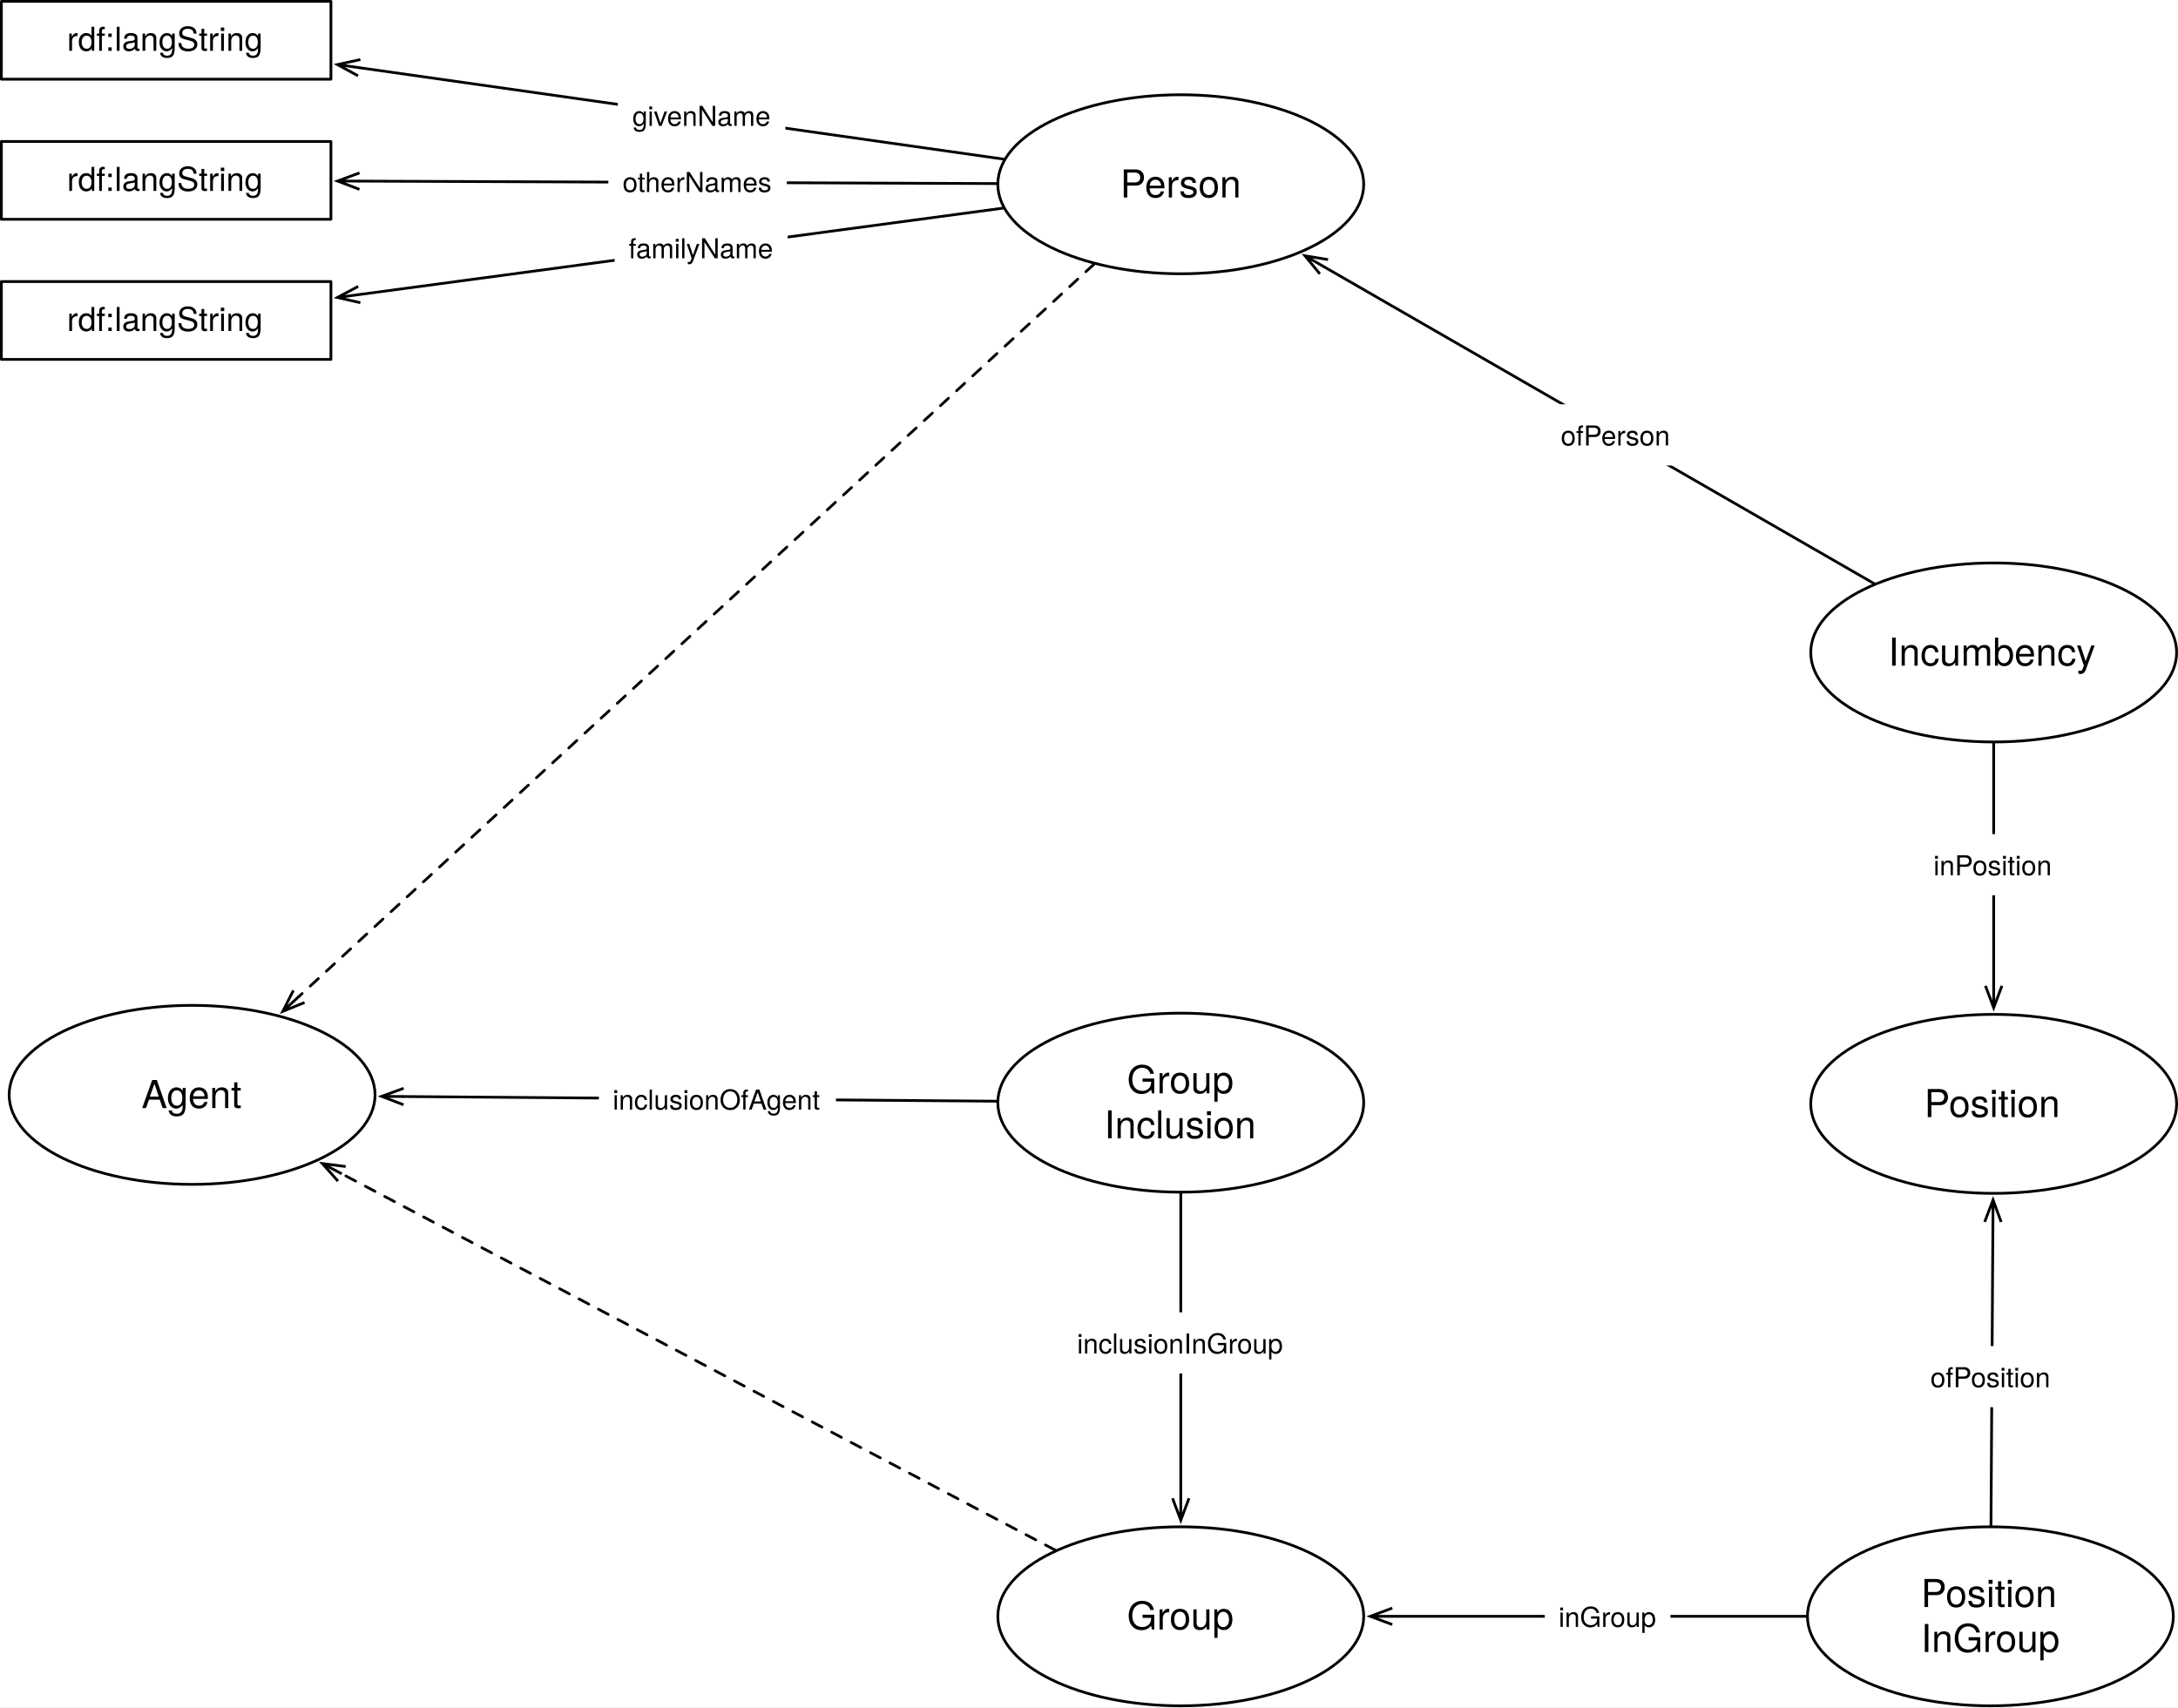
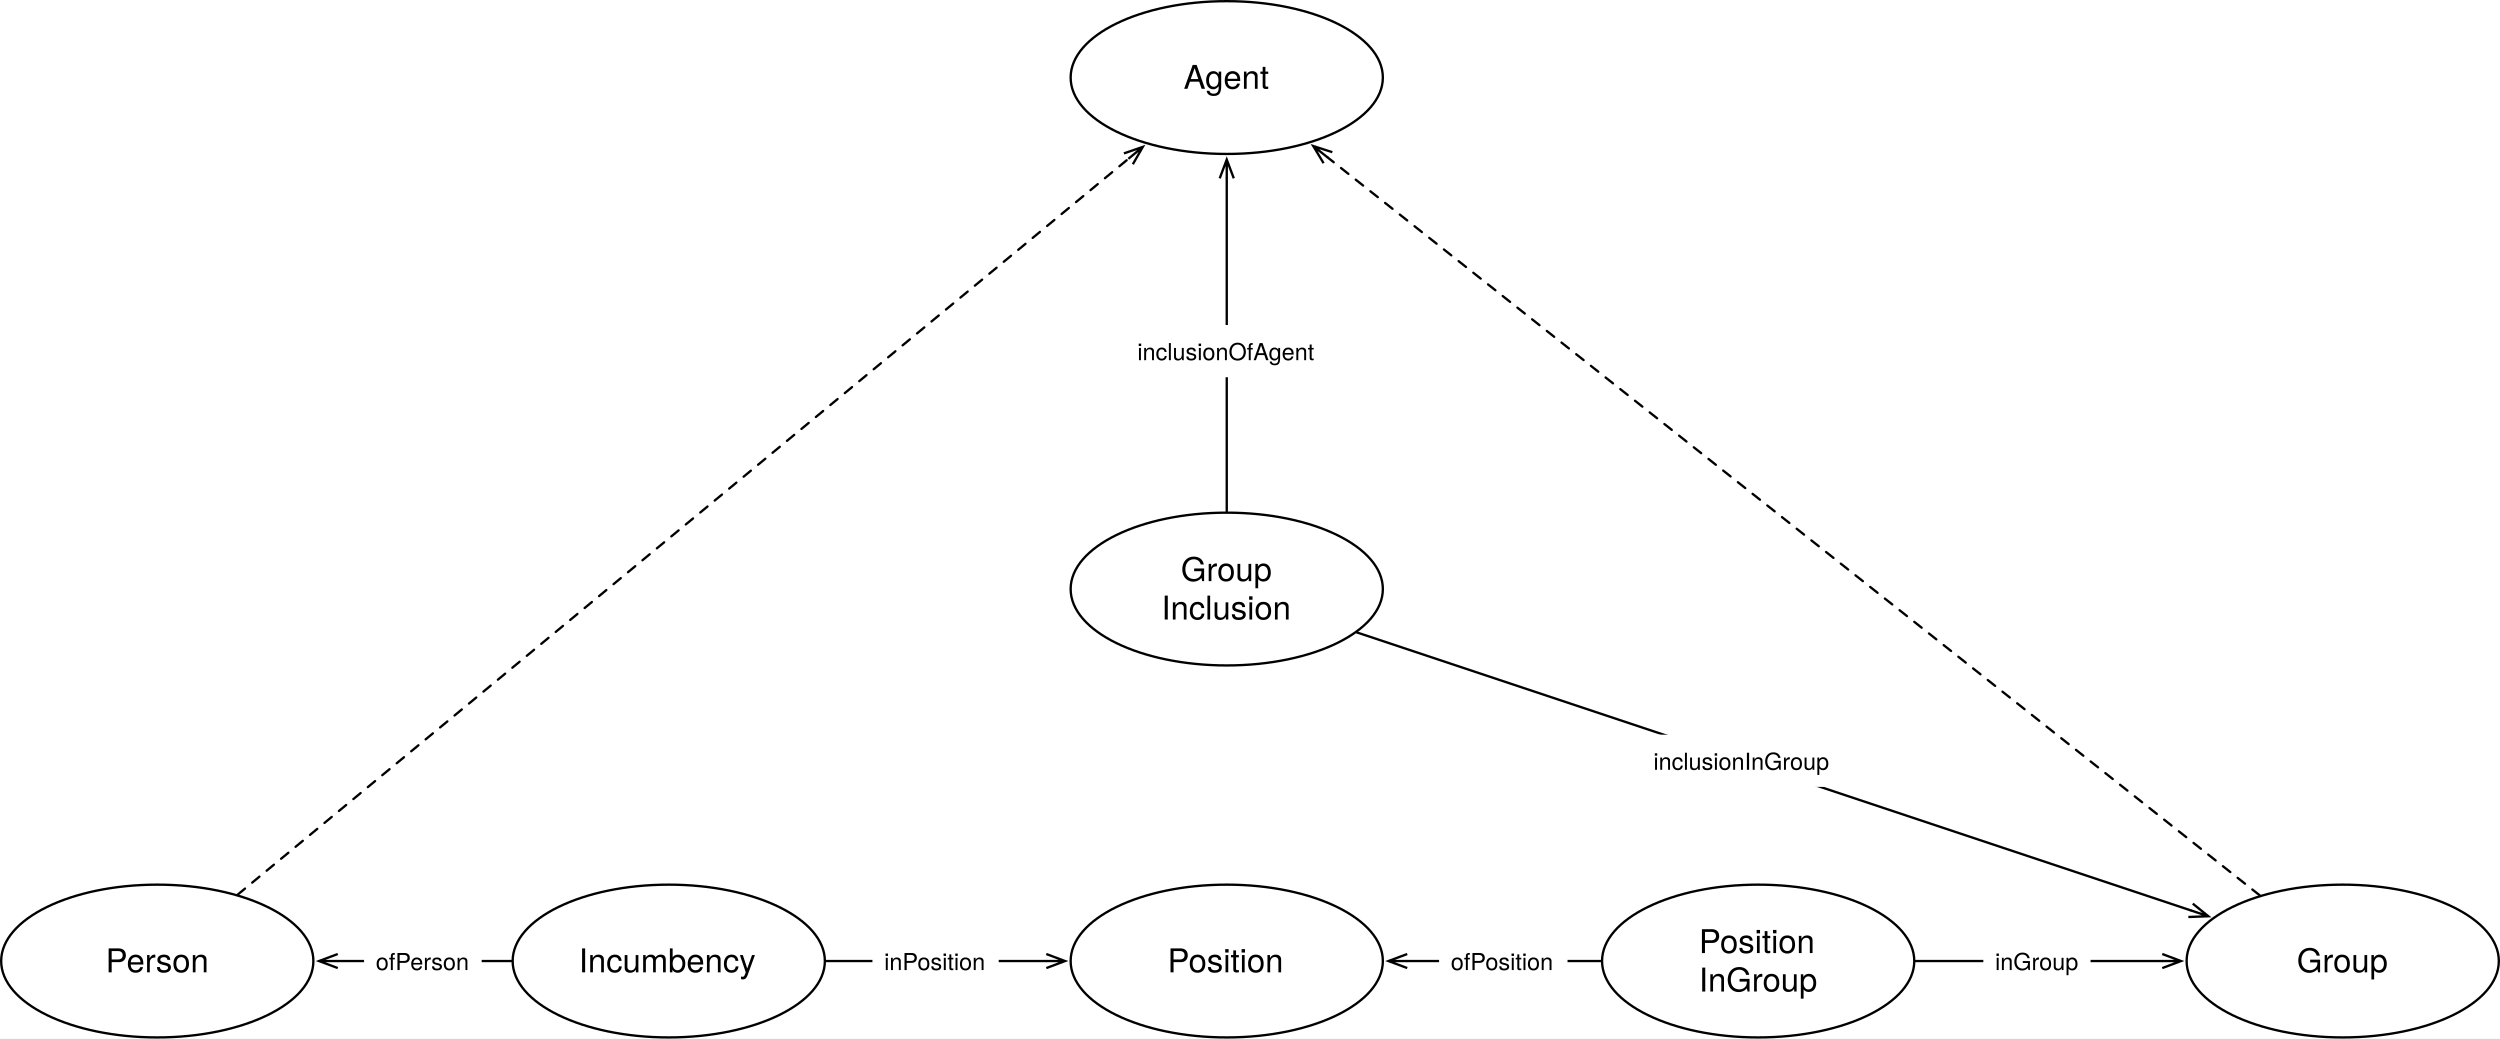
- <svg xmlns="http://www.w3.org/2000/svg" version="1.1" viewBox="268.791 110.051 793.066 621.787" width="793.066" height="621.787">
+ <svg xmlns="http://www.w3.org/2000/svg" version="1.1" viewBox="10.839 161.075 1066.827 443.205" width="1066.827" height="443.205">
  <defs>
    <marker orient="auto" overflow="visible" markerUnits="strokeWidth" id="StickArrow_Marker" stroke-linejoin="miter" stroke-miterlimit="10" viewBox="-1 -4 10 8" markerWidth="10" markerHeight="8" color="black">
      <g>
        <path d="M 8 0 L 0 0 M 0 -3 L 8 0 L 0 3" fill="none" stroke="currentColor" stroke-width="1" />
      </g>
    </marker>
  </defs>
  <g id="Canvas_1" fill="none" fill-opacity="1" stroke="none" stroke-opacity="1" stroke-dasharray="none">
-     <rect fill="white" x="268.791" y="110.051" width="793.066" height="621.787" />
+     <rect fill="white" x="10.839" y="161.075" width="1066.827" height="443.205" />
    <g id="Canvas_1_Layer_1">
      <g id="Graphic_28">
-         <ellipse cx="698.74" cy="177.165" rx="66.614" ry="32.598" fill="white" />
-         <ellipse cx="698.74" cy="177.165" rx="66.614" ry="32.598" stroke="black" stroke-linecap="round" stroke-linejoin="round" stroke-width="1" />
-         <text transform="translate(650.4488 168.9693)" fill="black">
+         <ellipse cx="77.953" cy="571.181" rx="66.614" ry="32.598" fill="white" />
+         <ellipse cx="77.953" cy="571.181" rx="66.614" ry="32.598" stroke="black" stroke-linecap="round" stroke-linejoin="round" stroke-width="1" />
+         <text transform="translate(29.66142 562.9851)" fill="black">
          <tspan font-family="Helvetica Neue" font-size="14" fill="black" x="26.255" y="13" xml:space="preserve">Person</tspan>
        </text>
      </g>
      <g id="Graphic_29">
-         <ellipse cx="698.74" cy="698.74" rx="66.614" ry="32.598" fill="white" />
-         <ellipse cx="698.74" cy="698.74" rx="66.614" ry="32.598" stroke="black" stroke-linecap="round" stroke-linejoin="round" stroke-width="1" />
-         <text transform="translate(650.4488 690.5441)" fill="black">
+         <ellipse cx="1010.551" cy="571.181" rx="66.614" ry="32.598" fill="white" />
+         <ellipse cx="1010.551" cy="571.181" rx="66.614" ry="32.598" stroke="black" stroke-linecap="round" stroke-linejoin="round" stroke-width="1" />
+         <text transform="translate(962.2598 562.9851)" fill="black">
          <tspan font-family="Helvetica Neue" font-size="14" fill="black" x="28.712" y="13" xml:space="preserve">Group</tspan>
        </text>
      </g>
      <g id="Graphic_30">
-         <ellipse cx="698.74" cy="511.654" rx="66.614" ry="32.598" fill="white" />
-         <ellipse cx="698.74" cy="511.654" rx="66.614" ry="32.598" stroke="black" stroke-linecap="round" stroke-linejoin="round" stroke-width="1" />
-         <text transform="translate(650.4488 495.2615)" fill="black">
+         <ellipse cx="534.331" cy="412.441" rx="66.614" ry="32.598" fill="white" />
+         <ellipse cx="534.331" cy="412.441" rx="66.614" ry="32.598" stroke="black" stroke-linecap="round" stroke-linejoin="round" stroke-width="1" />
+         <text transform="translate(486.0394 396.0489)" fill="black">
          <tspan font-family="Helvetica Neue" font-size="14" fill="black" x="28.712" y="13" xml:space="preserve">Group</tspan>
          <tspan font-family="Helvetica Neue" font-size="14" fill="black" x="20.417" y="29.392" xml:space="preserve">Inclusion</tspan>
        </text>
      </g>
      <g id="Graphic_31">
-         <ellipse cx="994.743" cy="347.688" rx="66.614" ry="32.598" fill="white" />
-         <ellipse cx="994.743" cy="347.688" rx="66.614" ry="32.598" stroke="black" stroke-linecap="round" stroke-linejoin="round" stroke-width="1" />
-         <text transform="translate(946.4521 339.492)" fill="black">
+         <ellipse cx="296.22" cy="571.181" rx="66.614" ry="32.598" fill="white" />
+         <ellipse cx="296.22" cy="571.181" rx="66.614" ry="32.598" stroke="black" stroke-linecap="round" stroke-linejoin="round" stroke-width="1" />
+         <text transform="translate(247.9291 562.9851)" fill="black">
          <tspan font-family="Helvetica Neue" font-size="14" fill="black" x="9.903" y="13" xml:space="preserve">Incumbency</tspan>
        </text>
      </g>
      <g id="Graphic_32">
-         <ellipse cx="994.743" cy="512.097" rx="66.614" ry="32.598" fill="white" />
-         <ellipse cx="994.743" cy="512.097" rx="66.614" ry="32.598" stroke="black" stroke-linecap="round" stroke-linejoin="round" stroke-width="1" />
-         <text transform="translate(946.4521 503.9014)" fill="black">
+         <ellipse cx="534.331" cy="571.181" rx="66.614" ry="32.598" fill="white" />
+         <ellipse cx="534.331" cy="571.181" rx="66.614" ry="32.598" stroke="black" stroke-linecap="round" stroke-linejoin="round" stroke-width="1" />
+         <text transform="translate(486.0394 562.9851)" fill="black">
          <tspan font-family="Helvetica Neue" font-size="14" fill="black" x="23.014" y="13" xml:space="preserve">Position</tspan>
        </text>
      </g>
      <g id="Graphic_49">
-         <ellipse cx="338.74" cy="508.819" rx="66.614" ry="32.598" fill="white" />
-         <ellipse cx="338.74" cy="508.819" rx="66.614" ry="32.598" stroke="black" stroke-linecap="round" stroke-linejoin="round" stroke-width="1" />
-         <text transform="translate(290.4488 500.6229)" fill="black">
+         <ellipse cx="534.331" cy="194.173" rx="66.614" ry="32.598" fill="white" />
+         <ellipse cx="534.331" cy="194.173" rx="66.614" ry="32.598" stroke="black" stroke-linecap="round" stroke-linejoin="round" stroke-width="1" />
+         <text transform="translate(486.0394 185.9772)" fill="black">
          <tspan font-family="Helvetica Neue" font-size="14" fill="black" x="29.881" y="13" xml:space="preserve">Agent</tspan>
        </text>
      </g>
      <g id="Line_50">
-         <line x1="667.115" y1="206.301" x2="377.647" y2="472.976" marker-end="url(#StickArrow_Marker)" stroke="black" stroke-linecap="round" stroke-linejoin="round" stroke-dasharray="4.0,4.0" stroke-width="1" />
+         <line x1="112.298" y1="542.809" x2="492.353" y2="228.85" marker-end="url(#StickArrow_Marker)" stroke="black" stroke-linecap="round" stroke-linejoin="round" stroke-dasharray="4.0,4.0" stroke-width="1" />
      </g>
      <g id="Line_52">
-         <line x1="652.995" y1="674.607" x2="393.241" y2="537.571" marker-end="url(#StickArrow_Marker)" stroke="black" stroke-linecap="round" stroke-linejoin="round" stroke-dasharray="4.0,4.0" stroke-width="1" />
+         <line x1="975.126" y1="543.136" x2="577.518" y2="228.363" marker-end="url(#StickArrow_Marker)" stroke="black" stroke-linecap="round" stroke-linejoin="round" stroke-dasharray="4.0,4.0" stroke-width="1" />
      </g>
      <g id="Line_55">
-         <line x1="631.635" y1="511.125" x2="415.745" y2="509.425" marker-end="url(#StickArrow_Marker)" stroke="black" stroke-linecap="round" stroke-linejoin="round" stroke-width="1" />
+         <line x1="534.331" y1="379.342" x2="534.331" y2="237.172" marker-end="url(#StickArrow_Marker)" stroke="black" stroke-linecap="round" stroke-linejoin="round" stroke-width="1" />
      </g>
      <g id="Graphic_56">
-         <rect x="486.876" y="499.185" width="86.31" height="22.28" fill="white" />
-         <text transform="translate(491.8757 504.1851)" fill="black">
+         <rect x="491.176" y="299.771" width="86.31" height="22.28" fill="white" />
+         <text transform="translate(496.1757 304.7714)" fill="black">
          <tspan font-family="Helvetica Neue" font-size="10" fill="black" x="6536993e-19" y="10" xml:space="preserve">inclusionOfAgent</tspan>
        </text>
      </g>
      <g id="Line_57">
-         <line x1="951.181" y1="322.592" x2="750.881" y2="207.203" marker-end="url(#StickArrow_Marker)" stroke="black" stroke-linecap="round" stroke-linejoin="round" stroke-width="1" />
+         <line x1="229.106" y1="571.181" x2="154.967" y2="571.181" marker-end="url(#StickArrow_Marker)" stroke="black" stroke-linecap="round" stroke-linejoin="round" stroke-width="1" />
      </g>
      <g id="Graphic_58">
-         <rect x="832.097" y="257.304" width="50.18" height="22.28" fill="white" />
-         <text transform="translate(837.0967 262.3038)" fill="black">
+         <rect x="166.199" y="560.041" width="50.18" height="22.28" fill="white" />
+         <text transform="translate(171.199 565.0411)" fill="black">
          <tspan font-family="Helvetica Neue" font-size="10" fill="black" x="14566126e-20" y="10" xml:space="preserve">ofPerson</tspan>
        </text>
      </g>
      <g id="Line_59">
-         <line x1="994.743" y1="380.786" x2="994.743" y2="469.099" marker-end="url(#StickArrow_Marker)" stroke="black" stroke-linecap="round" stroke-linejoin="round" stroke-width="1" />
+         <line x1="363.335" y1="571.181" x2="457.317" y2="571.181" marker-end="url(#StickArrow_Marker)" stroke="black" stroke-linecap="round" stroke-linejoin="round" stroke-width="1" />
      </g>
      <g id="Graphic_60">
-         <rect x="967.798" y="413.842" width="53.89" height="22.28" fill="white" />
-         <text transform="translate(972.7984 418.8416)" fill="black">
+         <rect x="383.136" y="560.041" width="53.89" height="22.28" fill="white" />
+         <text transform="translate(388.136 565.0411)" fill="black">
          <tspan font-family="Helvetica Neue" font-size="10" fill="black" x="0" y="10" xml:space="preserve">inPosition</tspan>
        </text>
      </g>
      <g id="Line_61">
-         <line x1="698.74" y1="544.752" x2="698.74" y2="655.742" marker-end="url(#StickArrow_Marker)" stroke="black" stroke-linecap="round" stroke-linejoin="round" stroke-width="1" />
+         <line x1="589.87" y1="430.954" x2="945.62" y2="549.537" marker-end="url(#StickArrow_Marker)" stroke="black" stroke-linecap="round" stroke-linejoin="round" stroke-width="1" />
      </g>
      <g id="Graphic_62">
-         <rect x="655.955" y="588.012" width="85.57" height="22.28" fill="white" />
-         <text transform="translate(660.9552 593.0118)" fill="black">
+         <rect x="711.397" y="474.585" width="85.57" height="22.28" fill="white" />
+         <text transform="translate(716.3971 479.5847)" fill="black">
          <tspan font-family="Helvetica Neue" font-size="10" fill="black" x="0" y="10" xml:space="preserve">inclusionInGroup</tspan>
        </text>
      </g>
-       <g id="Line_84">
-         <line x1="634.256" y1="168.012" x2="399.588" y2="134.703" marker-end="url(#StickArrow_Marker)" stroke="black" stroke-linecap="round" stroke-linejoin="round" stroke-width="1" />
-       </g>
-       <g id="Graphic_85">
-         <rect x="493.746" y="140.897" width="61" height="23" fill="white" />
-         <text transform="translate(499.0559 145.897)" fill="black">
-           <tspan font-family="Helvetica Neue" font-size="10" fill="black" x="50803806e-20" y="10" xml:space="preserve">givenName</tspan>
-         </text>
-       </g>
-       <g id="Graphic_86">
-         <rect x="269.291" y="110.551" width="120" height="28.346" fill="white" />
-         <rect x="269.291" y="110.551" width="120" height="28.346" stroke="black" stroke-linecap="round" stroke-linejoin="round" stroke-width="1" />
-         <text transform="translate(274.2913 117.5564)" fill="black">
-           <tspan font-family="Helvetica Neue" font-size="12" fill="black" x="18.886" y="11" xml:space="preserve">rdf:langString</tspan>
-         </text>
-       </g>
-       <g id="Line_89">
-         <line x1="631.628" y1="176.908" x2="399.691" y2="176.018" marker-end="url(#StickArrow_Marker)" stroke="black" stroke-linecap="round" stroke-linejoin="round" stroke-width="1" />
-       </g>
-       <g id="Graphic_90">
-         <rect x="490.303" y="164.99" width="65" height="23" fill="white" />
-         <text transform="translate(495.4827 169.9904)" fill="black">
-           <tspan font-family="Helvetica Neue" font-size="10" fill="black" x="0" y="10" xml:space="preserve">otherNames</tspan>
-         </text>
-       </g>
-       <g id="Graphic_91">
-         <rect x="269.291" y="161.575" width="120" height="28.346" fill="white" />
-         <rect x="269.291" y="161.575" width="120" height="28.346" stroke="black" stroke-linecap="round" stroke-linejoin="round" stroke-width="1" />
-         <text transform="translate(274.2913 168.58)" fill="black">
-           <tspan font-family="Helvetica Neue" font-size="12" fill="black" x="18.886" y="11" xml:space="preserve">rdf:langString</tspan>
-         </text>
-       </g>
-       <g id="Line_92">
-         <line x1="633.994" y1="185.859" x2="399.599" y2="217.331" marker-end="url(#StickArrow_Marker)" stroke="black" stroke-linecap="round" stroke-linejoin="round" stroke-width="1" />
-       </g>
-       <g id="Graphic_93">
-         <rect x="492.602" y="189.114" width="63" height="23" fill="white" />
-         <text transform="translate(497.7068 194.1142)" fill="black">
-           <tspan font-family="Helvetica Neue" font-size="10" fill="black" x="4369838e-19" y="10" xml:space="preserve">familyName</tspan>
-         </text>
-       </g>
-       <g id="Graphic_94">
-         <rect x="269.291" y="212.598" width="120" height="28.346" fill="white" />
-         <rect x="269.291" y="212.598" width="120" height="28.346" stroke="black" stroke-linecap="round" stroke-linejoin="round" stroke-width="1" />
-         <text transform="translate(274.2913 219.6036)" fill="black">
-           <tspan font-family="Helvetica Neue" font-size="12" fill="black" x="18.886" y="11" xml:space="preserve">rdf:langString</tspan>
-         </text>
-       </g>
      <g id="Graphic_226">
-         <ellipse cx="993.543" cy="698.74" rx="66.614" ry="32.598" fill="white" />
-         <ellipse cx="993.543" cy="698.74" rx="66.614" ry="32.598" stroke="black" stroke-linecap="round" stroke-linejoin="round" stroke-width="1" />
-         <text transform="translate(945.252 682.3482)" fill="black">
+         <ellipse cx="761.102" cy="571.181" rx="66.614" ry="32.598" fill="white" />
+         <ellipse cx="761.102" cy="571.181" rx="66.614" ry="32.598" stroke="black" stroke-linecap="round" stroke-linejoin="round" stroke-width="1" />
+         <text transform="translate(712.811 554.7891)" fill="black">
          <tspan font-family="Helvetica Neue" font-size="14" fill="black" x="23.014" y="13" xml:space="preserve">Position</tspan>
          <tspan font-family="Helvetica Neue" font-size="14" fill="black" x="23.007" y="29.392" xml:space="preserve">InGroup</tspan>
        </text>
      </g>
      <g id="Line_228">
-         <line x1="926.429" y1="698.74" x2="775.754" y2="698.74" marker-end="url(#StickArrow_Marker)" stroke="black" stroke-linecap="round" stroke-linejoin="round" stroke-width="1" />
+         <line x1="828.217" y1="571.181" x2="933.537" y2="571.181" marker-end="url(#StickArrow_Marker)" stroke="black" stroke-linecap="round" stroke-linejoin="round" stroke-width="1" />
      </g>
      <g id="Graphic_227">
-         <rect x="831.296" y="687.6" width="45.75" height="22.28" fill="white" />
-         <text transform="translate(836.2962 692.6001)" fill="black">
+         <rect x="857.19" y="560.041" width="45.75" height="22.28" fill="white" />
+         <text transform="translate(862.1902 565.0411)" fill="black">
          <tspan font-family="Helvetica Neue" font-size="10" fill="black" x="0" y="10" xml:space="preserve">inGroup</tspan>
        </text>
      </g>
      <g id="Line_230">
-         <line x1="993.756" y1="665.642" x2="994.467" y2="555.096" marker-end="url(#StickArrow_Marker)" stroke="black" stroke-linecap="round" stroke-linejoin="round" stroke-width="1" />
+         <line x1="693.988" y1="571.181" x2="611.345" y2="571.181" marker-end="url(#StickArrow_Marker)" stroke="black" stroke-linecap="round" stroke-linejoin="round" stroke-width="1" />
      </g>
      <g id="Graphic_229">
-         <rect x="966.7" y="600.302" width="54.81" height="22.28" fill="white" />
-         <text transform="translate(971.6996 605.3017)" fill="black">
+         <rect x="624.939" y="560.041" width="54.81" height="22.28" fill="white" />
+         <text transform="translate(629.9391 565.0411)" fill="black">
          <tspan font-family="Helvetica Neue" font-size="10" fill="black" x="6501466e-19" y="10" xml:space="preserve">ofPosition</tspan>
        </text>
      </g>
    </g>
  </g>
</svg>
